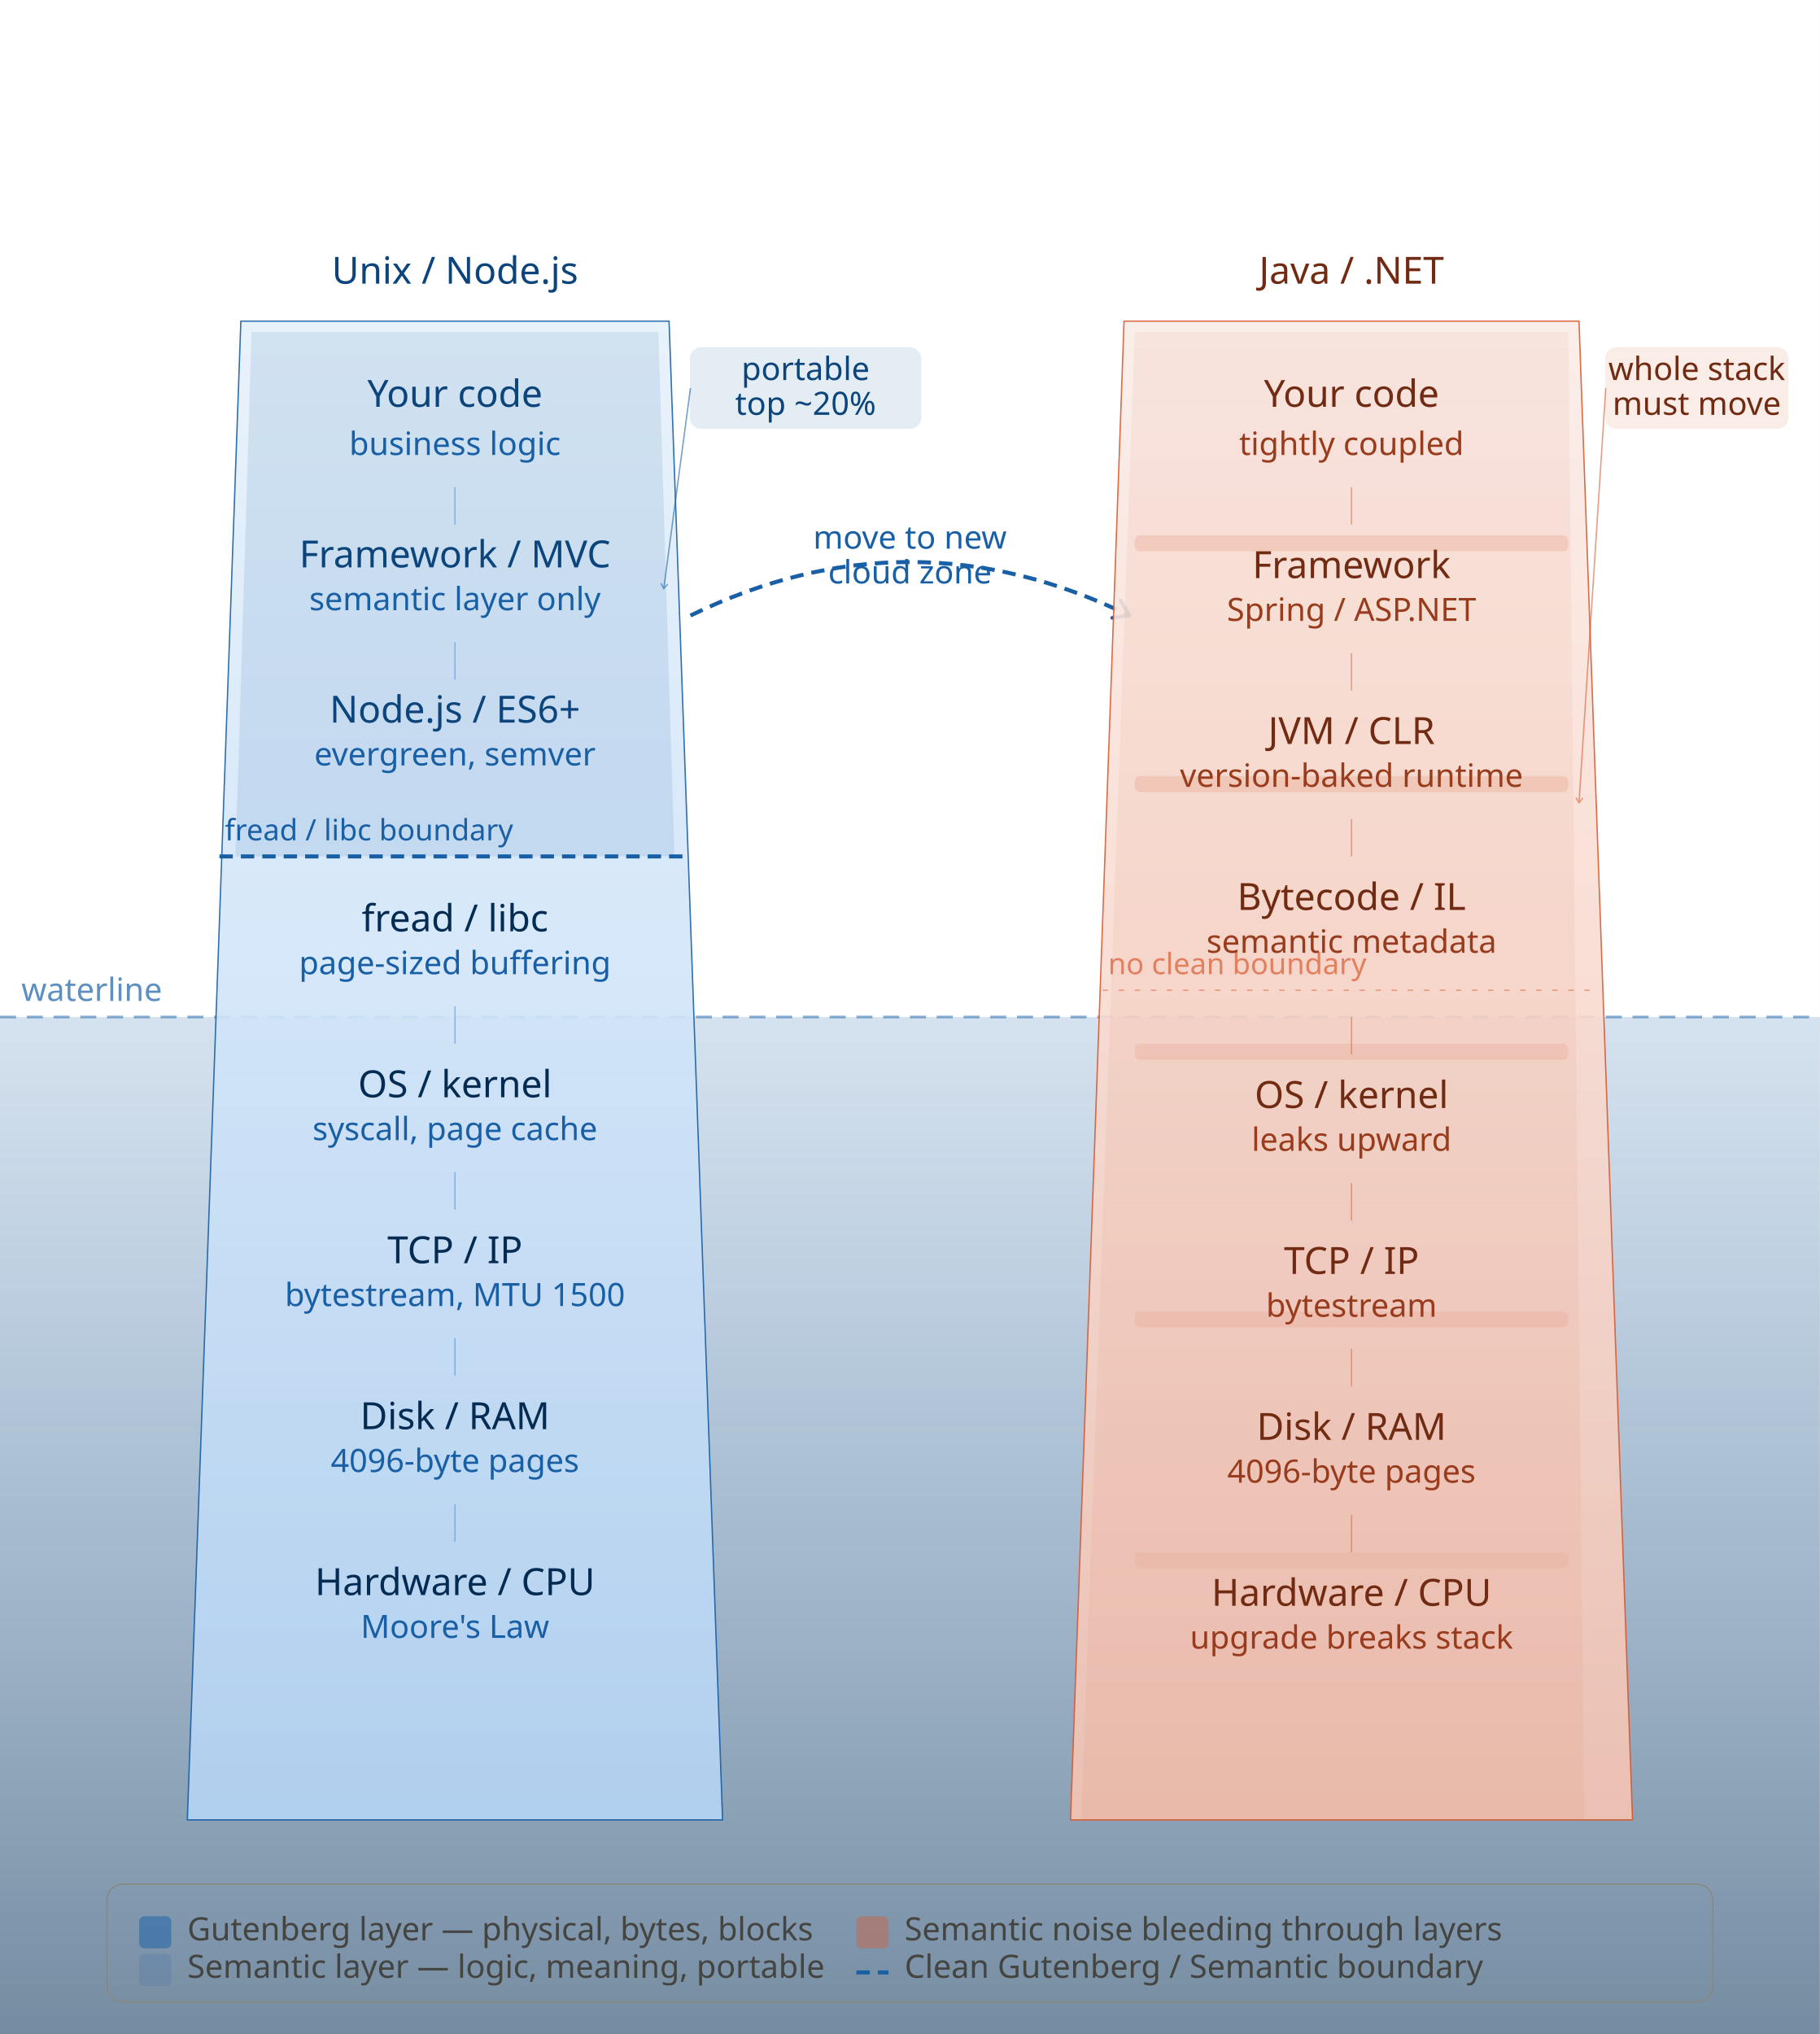
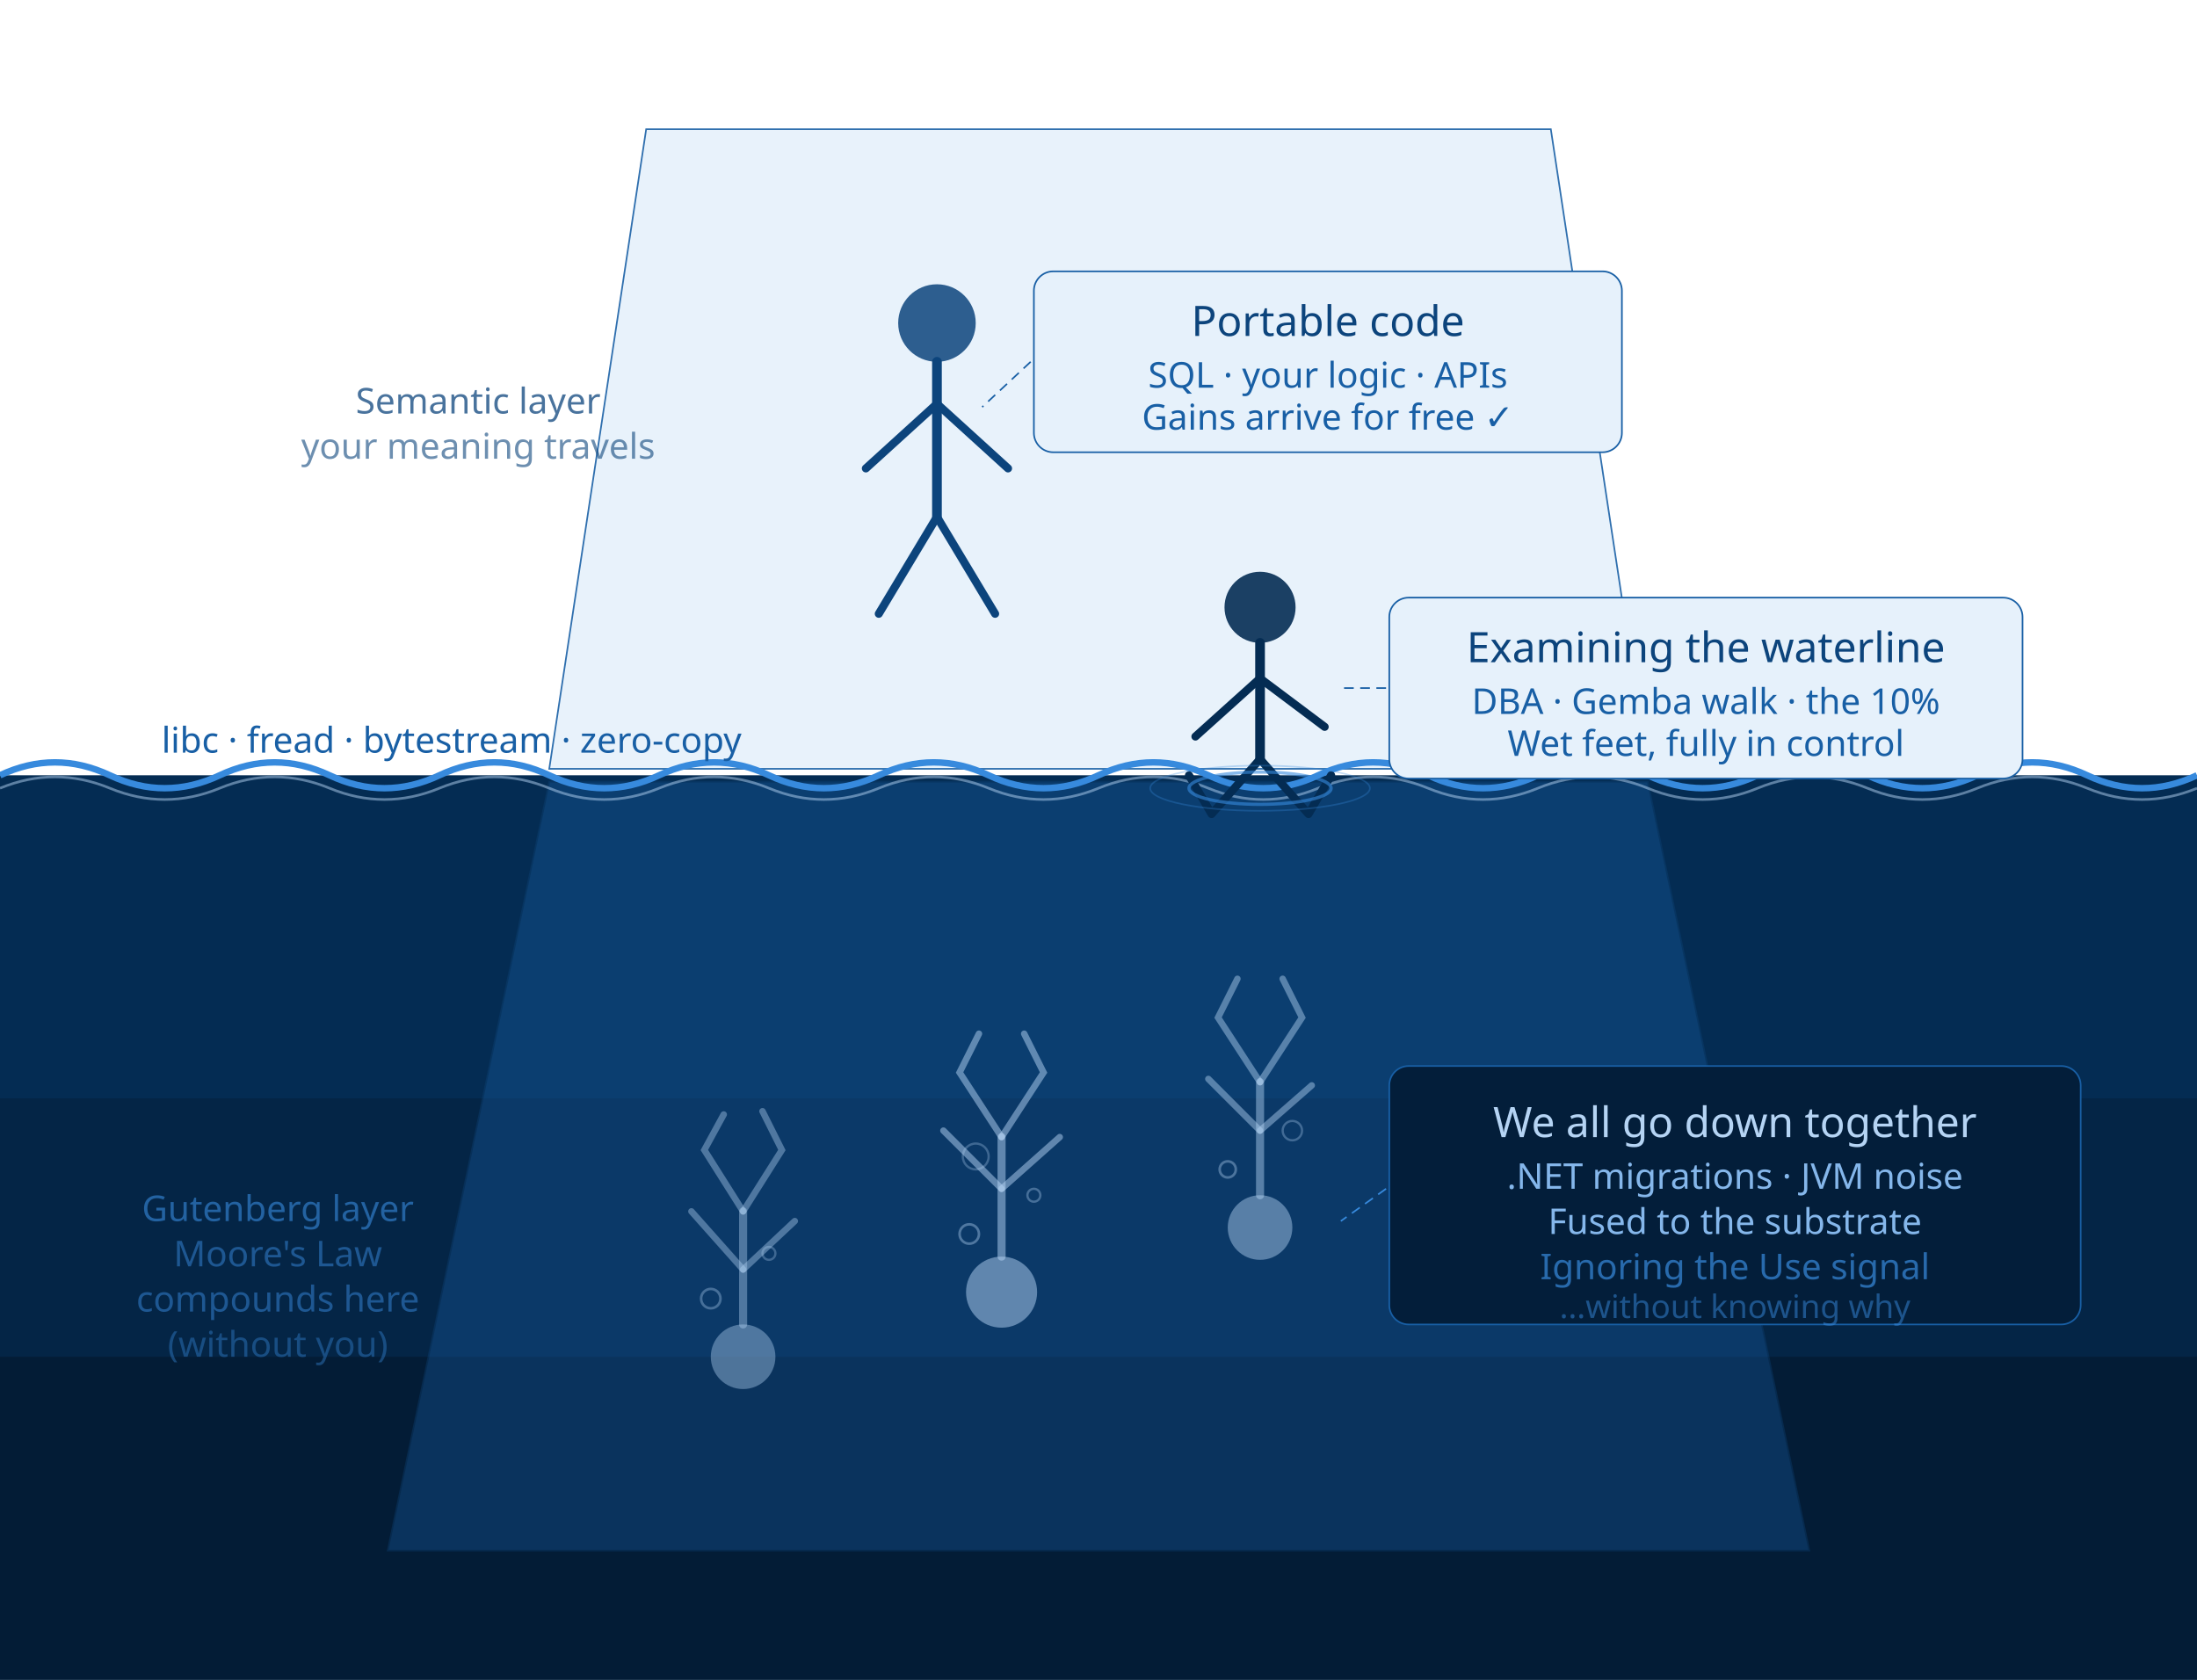
- <svg xmlns="http://www.w3.org/2000/svg" width="680" viewBox="0 0 680 760" role="img">
-   <defs>
-     <marker id="arrow" viewBox="0 0 10 10" refX="8" refY="5" markerWidth="6" markerHeight="6" orient="auto-start-reverse">
-       <path d="M2 1L8 5L2 9" fill="none" stroke="context-stroke" stroke-width="1.5" stroke-linecap="round" stroke-linejoin="round" />
-     </marker>
-     <linearGradient id="sea" x1="0" y1="0" x2="0" y2="1">
-       <stop offset="0%" stop-color="#185FA5" stop-opacity="0.18" />
-       <stop offset="100%" stop-color="#042C53" stop-opacity="0.55" />
-     </linearGradient>
-     <linearGradient id="ice-l" x1="0" y1="0" x2="0" y2="1">
-       <stop offset="0%" stop-color="#E6F1FB" />
-       <stop offset="100%" stop-color="#B5D4F4" />
-     </linearGradient>
-     <linearGradient id="ice-r" x1="0" y1="0" x2="0" y2="1">
-       <stop offset="0%" stop-color="#FAECE7" />
-       <stop offset="100%" stop-color="#F5C4B3" />
-     </linearGradient>
-     <clipPath id="clip-l">
-       <polygon points="90,120 250,120 270,680 70,680" />
-     </clipPath>
-     <clipPath id="clip-r">
-       <polygon points="420,120 590,120 610,680 400,680" />
-     </clipPath>
-   </defs>
-   <rect width="680" height="760" fill="#ffffff" />
-   <rect x="0" y="380" width="680" height="380" fill="url(#sea)" />
-   <line x1="0" y1="380" x2="680" y2="380" stroke="#185FA5" stroke-width="1" stroke-dasharray="6 4" opacity="0.5" />
-   <text font-family="system-ui,sans-serif" font-size="12" x="8" y="374" fill="#185FA5" opacity="0.7">waterline</text>
-   <polygon points="90,120 250,120 270,680 70,680" fill="url(#ice-l)" stroke="#185FA5" stroke-width="0.5" opacity="0.9" />
-   <polygon points="94,124 246,124 252,320 88,320" fill="#185FA5" opacity="0.12" clip-path="url(#clip-l)" />
-   <line x1="82" y1="320" x2="258" y2="320" stroke="#185FA5" stroke-width="1.5" stroke-dasharray="5 3" />
-   <text font-family="system-ui,sans-serif" font-size="11" x="84" y="314" fill="#185FA5">fread / libc boundary</text>
-   <text font-family="system-ui,sans-serif" font-size="14" font-weight="500" x="170" y="152" text-anchor="middle" fill="#0C447C">Your code</text>
-   <text font-family="system-ui,sans-serif" font-size="12" x="170" y="170" text-anchor="middle" fill="#185FA5">business logic</text>
-   <line x1="170" y1="182" x2="170" y2="196" stroke="#378ADD" stroke-width="0.5" opacity="0.5" />
-   <text font-family="system-ui,sans-serif" font-size="14" font-weight="500" x="170" y="212" text-anchor="middle" fill="#0C447C">Framework / MVC</text>
-   <text font-family="system-ui,sans-serif" font-size="12" x="170" y="228" text-anchor="middle" fill="#185FA5">semantic layer only</text>
-   <line x1="170" y1="240" x2="170" y2="254" stroke="#378ADD" stroke-width="0.5" opacity="0.5" />
-   <text font-family="system-ui,sans-serif" font-size="14" font-weight="500" x="170" y="270" text-anchor="middle" fill="#0C447C">Node.js / ES6+</text>
-   <text font-family="system-ui,sans-serif" font-size="12" x="170" y="286" text-anchor="middle" fill="#185FA5">evergreen, semver</text>
-   <text font-family="system-ui,sans-serif" font-size="14" font-weight="500" x="170" y="348" text-anchor="middle" fill="#042C53">fread / libc</text>
-   <text font-family="system-ui,sans-serif" font-size="12" x="170" y="364" text-anchor="middle" fill="#185FA5">page-sized buffering</text>
-   <line x1="170" y1="376" x2="170" y2="390" stroke="#378ADD" stroke-width="0.5" opacity="0.5" />
-   <text font-family="system-ui,sans-serif" font-size="14" font-weight="500" x="170" y="410" text-anchor="middle" fill="#042C53">OS / kernel</text>
-   <text font-family="system-ui,sans-serif" font-size="12" x="170" y="426" text-anchor="middle" fill="#185FA5">syscall, page cache</text>
-   <line x1="170" y1="438" x2="170" y2="452" stroke="#378ADD" stroke-width="0.5" opacity="0.5" />
-   <text font-family="system-ui,sans-serif" font-size="14" font-weight="500" x="170" y="472" text-anchor="middle" fill="#042C53">TCP / IP</text>
-   <text font-family="system-ui,sans-serif" font-size="12" x="170" y="488" text-anchor="middle" fill="#185FA5">bytestream, MTU 1500</text>
-   <line x1="170" y1="500" x2="170" y2="514" stroke="#378ADD" stroke-width="0.5" opacity="0.5" />
-   <text font-family="system-ui,sans-serif" font-size="14" font-weight="500" x="170" y="534" text-anchor="middle" fill="#042C53">Disk / RAM</text>
-   <text font-family="system-ui,sans-serif" font-size="12" x="170" y="550" text-anchor="middle" fill="#185FA5">4096-byte pages</text>
-   <line x1="170" y1="562" x2="170" y2="576" stroke="#378ADD" stroke-width="0.5" opacity="0.5" />
-   <text font-family="system-ui,sans-serif" font-size="14" font-weight="500" x="170" y="596" text-anchor="middle" fill="#042C53">Hardware / CPU</text>
-   <text font-family="system-ui,sans-serif" font-size="12" x="170" y="612" text-anchor="middle" fill="#185FA5">Moore's Law</text>
-   <text font-family="system-ui,sans-serif" font-size="14" font-weight="500" x="170" y="106" text-anchor="middle" fill="#0C447C">Unix / Node.js</text>
-   <rect x="258" y="130" width="86" height="30" rx="4" fill="#185FA5" opacity="0.12" stroke="#185FA5" stroke-width="0.5" />
-   <text font-family="system-ui,sans-serif" font-size="12" x="301" y="142" text-anchor="middle" fill="#0C447C">portable</text>
-   <text font-family="system-ui,sans-serif" font-size="12" x="301" y="155" text-anchor="middle" fill="#0C447C">top ~20%</text>
-   <line x1="258" y1="145" x2="248" y2="220" stroke="#185FA5" stroke-width="0.5" opacity="0.6" marker-end="url(#arrow)" />
-   <path d="M 258 230 Q 340 190 422 230" fill="none" stroke="#185FA5" stroke-width="1.5" stroke-dasharray="5 3" marker-end="url(#arrow)" />
-   <text font-family="system-ui,sans-serif" font-size="12" x="340" y="205" text-anchor="middle" fill="#185FA5">move to new</text>
-   <text font-family="system-ui,sans-serif" font-size="12" x="340" y="218" text-anchor="middle" fill="#185FA5">cloud zone</text>
-   <polygon points="420,120 590,120 610,680 400,680" fill="url(#ice-r)" stroke="#D85A30" stroke-width="0.5" opacity="0.9" />
-   <polygon points="424,124 586,124 592,680 404,680" fill="#D85A30" opacity="0.07" clip-path="url(#clip-r)" />
-   <rect x="424" y="200" width="162" height="6" rx="2" fill="#D85A30" opacity="0.15" />
-   <rect x="424" y="290" width="162" height="6" rx="2" fill="#D85A30" opacity="0.15" />
-   <rect x="424" y="390" width="162" height="6" rx="2" fill="#D85A30" opacity="0.12" />
-   <rect x="424" y="490" width="162" height="6" rx="2" fill="#D85A30" opacity="0.10" />
-   <rect x="424" y="580" width="162" height="6" rx="2" fill="#D85A30" opacity="0.08" />
-   <line x1="412" y1="370" x2="598" y2="370" stroke="#D85A30" stroke-width="0.5" stroke-dasharray="2 4" opacity="0.5" />
-   <text font-family="system-ui,sans-serif" font-size="11" x="414" y="364" fill="#D85A30" opacity="0.7">no clean boundary</text>
-   <text font-family="system-ui,sans-serif" font-size="14" font-weight="500" x="505" y="152" text-anchor="middle" fill="#712B13">Your code</text>
-   <text font-family="system-ui,sans-serif" font-size="12" x="505" y="170" text-anchor="middle" fill="#993C1D">tightly coupled</text>
-   <line x1="505" y1="182" x2="505" y2="196" stroke="#D85A30" stroke-width="0.5" opacity="0.5" />
-   <text font-family="system-ui,sans-serif" font-size="14" font-weight="500" x="505" y="216" text-anchor="middle" fill="#712B13">Framework</text>
-   <text font-family="system-ui,sans-serif" font-size="12" x="505" y="232" text-anchor="middle" fill="#993C1D">Spring / ASP.NET</text>
-   <line x1="505" y1="244" x2="505" y2="258" stroke="#D85A30" stroke-width="0.5" opacity="0.5" />
-   <text font-family="system-ui,sans-serif" font-size="14" font-weight="500" x="505" y="278" text-anchor="middle" fill="#712B13">JVM / CLR</text>
-   <text font-family="system-ui,sans-serif" font-size="12" x="505" y="294" text-anchor="middle" fill="#993C1D">version-baked runtime</text>
-   <line x1="505" y1="306" x2="505" y2="320" stroke="#D85A30" stroke-width="0.5" opacity="0.5" />
-   <text font-family="system-ui,sans-serif" font-size="14" font-weight="500" x="505" y="340" text-anchor="middle" fill="#712B13">Bytecode / IL</text>
-   <text font-family="system-ui,sans-serif" font-size="12" x="505" y="356" text-anchor="middle" fill="#993C1D">semantic metadata</text>
-   <line x1="505" y1="380" x2="505" y2="394" stroke="#D85A30" stroke-width="0.5" opacity="0.5" />
-   <text font-family="system-ui,sans-serif" font-size="14" font-weight="500" x="505" y="414" text-anchor="middle" fill="#712B13">OS / kernel</text>
-   <text font-family="system-ui,sans-serif" font-size="12" x="505" y="430" text-anchor="middle" fill="#993C1D">leaks upward</text>
-   <line x1="505" y1="442" x2="505" y2="456" stroke="#D85A30" stroke-width="0.5" opacity="0.5" />
-   <text font-family="system-ui,sans-serif" font-size="14" font-weight="500" x="505" y="476" text-anchor="middle" fill="#712B13">TCP / IP</text>
-   <text font-family="system-ui,sans-serif" font-size="12" x="505" y="492" text-anchor="middle" fill="#993C1D">bytestream</text>
-   <line x1="505" y1="504" x2="505" y2="518" stroke="#D85A30" stroke-width="0.5" opacity="0.5" />
-   <text font-family="system-ui,sans-serif" font-size="14" font-weight="500" x="505" y="538" text-anchor="middle" fill="#712B13">Disk / RAM</text>
-   <text font-family="system-ui,sans-serif" font-size="12" x="505" y="554" text-anchor="middle" fill="#993C1D">4096-byte pages</text>
-   <line x1="505" y1="566" x2="505" y2="580" stroke="#D85A30" stroke-width="0.5" opacity="0.5" />
-   <text font-family="system-ui,sans-serif" font-size="14" font-weight="500" x="505" y="600" text-anchor="middle" fill="#712B13">Hardware / CPU</text>
-   <text font-family="system-ui,sans-serif" font-size="12" x="505" y="616" text-anchor="middle" fill="#993C1D">upgrade breaks stack</text>
-   <text font-family="system-ui,sans-serif" font-size="14" font-weight="500" x="505" y="106" text-anchor="middle" fill="#712B13">Java / .NET</text>
-   <rect x="600" y="130" width="68" height="30" rx="4" fill="#D85A30" opacity="0.12" stroke="#D85A30" stroke-width="0.5" />
-   <text font-family="system-ui,sans-serif" font-size="12" x="634" y="142" text-anchor="middle" fill="#712B13">whole stack</text>
-   <text font-family="system-ui,sans-serif" font-size="12" x="634" y="155" text-anchor="middle" fill="#712B13">must move</text>
-   <line x1="600" y1="145" x2="590" y2="300" stroke="#D85A30" stroke-width="0.5" opacity="0.6" marker-end="url(#arrow)" />
-   <rect x="40" y="704" width="600" height="44" rx="6" fill="none" stroke="#888780" stroke-width="0.5" />
-   <rect x="52" y="716" width="12" height="12" rx="2" fill="#185FA5" opacity="0.5" />
-   <text font-family="system-ui,sans-serif" font-size="12" x="70" y="725" fill="#444441">Gutenberg layer — physical, bytes, blocks</text>
-   <rect x="52" y="730" width="12" height="12" rx="2" fill="#185FA5" opacity="0.15" />
-   <text font-family="system-ui,sans-serif" font-size="12" x="70" y="739" fill="#444441">Semantic layer — logic, meaning, portable</text>
-   <rect x="320" y="716" width="12" height="12" rx="2" fill="#D85A30" opacity="0.4" />
-   <text font-family="system-ui,sans-serif" font-size="12" x="338" y="725" fill="#444441">Semantic noise bleeding through layers</text>
-   <line x1="320" y1="737" x2="332" y2="737" stroke="#185FA5" stroke-width="1.5" stroke-dasharray="5 3" />
-   <text font-family="system-ui,sans-serif" font-size="12" x="338" y="739" fill="#444441">Clean Gutenberg / Semantic boundary</text>
+ <svg xmlns="http://www.w3.org/2000/svg" width="680" viewBox="0 0 680 520" role="img">
+   <rect x="0" y="0" width="680" height="240" fill="#ffffff" />
+   <rect x="0" y="240" width="680" height="280" fill="#042C53" />
+   <rect x="0" y="340" width="680" height="180" fill="#031E3A" opacity="0.5" />
+   <rect x="0" y="420" width="680" height="100" fill="#020F1E" opacity="0.4" />
+   <polygon points="200,40 480,40 510,238 170,238" fill="#E6F1FB" stroke="#185FA5" stroke-width="0.5" opacity="0.9" />
+   <polygon points="170,242 510,242 560,480 120,480" fill="#185FA5" stroke="#0C447C" stroke-width="0.5" opacity="0.35" />
+   <path d="M0,240 Q17,232 34,240 Q51,248 68,240 Q85,232 102,240 Q119,248 136,240 Q153,232 170,240 Q187,248 204,240 Q221,232 238,240 Q255,248 272,240 Q289,232 306,240 Q323,248 340,240 Q357,232 374,240 Q391,248 408,240 Q425,232 442,240 Q459,248 476,240 Q493,232 510,240 Q527,248 544,240 Q561,232 578,240 Q595,248 612,240 Q629,232 646,240 Q663,248 680,240" fill="none" stroke="#378ADD" stroke-width="2" />
+   <path d="M0,244 Q17,237 34,244 Q51,251 68,244 Q85,237 102,244 Q119,251 136,244 Q153,237 170,244 Q187,251 204,244 Q221,237 238,244 Q255,251 272,244 Q289,237 306,244 Q323,251 340,244 Q357,237 374,244 Q391,251 408,244 Q425,237 442,244 Q459,251 476,244 Q493,237 510,244 Q527,251 544,244 Q561,237 578,244 Q595,251 612,244 Q629,237 646,244 Q663,251 680,244" fill="none" stroke="#B5D4F4" stroke-width="0.8" opacity="0.5" />
+   <text font-family="system-ui,sans-serif" font-size="11" x="50" y="233" fill="#185FA5">libc · fread · bytestream · zero-copy</text>
+   <circle cx="290" cy="100" r="12" fill="#0C447C" opacity="0.85" />
+   <line x1="290" y1="112" x2="290" y2="160" stroke="#0C447C" stroke-width="3" stroke-linecap="round" />
+   <line x1="290" y1="125" x2="268" y2="145" stroke="#0C447C" stroke-width="2.5" stroke-linecap="round" />
+   <line x1="290" y1="125" x2="312" y2="145" stroke="#0C447C" stroke-width="2.5" stroke-linecap="round" />
+   <line x1="290" y1="160" x2="272" y2="190" stroke="#0C447C" stroke-width="2.5" stroke-linecap="round" />
+   <line x1="290" y1="160" x2="308" y2="190" stroke="#0C447C" stroke-width="2.5" stroke-linecap="round" />
+   <rect x="320" y="84" width="182" height="56" rx="6" fill="#E6F1FB" stroke="#185FA5" stroke-width="0.5" />
+   <text font-family="system-ui,sans-serif" font-weight="500" font-size="13" x="411" y="104" text-anchor="middle" fill="#0C447C">Portable code</text>
+   <text font-family="system-ui,sans-serif" font-size="11" x="411" y="120" text-anchor="middle" fill="#185FA5">SQL · your logic · APIs</text>
+   <text font-family="system-ui,sans-serif" font-size="11" x="411" y="133" text-anchor="middle" fill="#185FA5">Gains arrive for free ✓</text>
+   <line x1="319" y1="112" x2="304" y2="126" stroke="#185FA5" stroke-width="0.5" stroke-dasharray="3 2" />
+   <text font-family="system-ui,sans-serif" font-size="11" x="148" y="128" text-anchor="middle" fill="#0C447C" opacity="0.75">Semantic layer</text>
+   <text font-family="system-ui,sans-serif" font-size="11" x="148" y="142" text-anchor="middle" fill="#0C447C" opacity="0.6">your meaning travels</text>
+   <circle cx="390" cy="188" r="11" fill="#042C53" opacity="0.9" />
+   <line x1="390" y1="199" x2="390" y2="235" stroke="#042C53" stroke-width="3" stroke-linecap="round" />
+   <line x1="390" y1="210" x2="370" y2="228" stroke="#042C53" stroke-width="2.5" stroke-linecap="round" />
+   <line x1="390" y1="210" x2="410" y2="225" stroke="#042C53" stroke-width="2.5" stroke-linecap="round" />
+   <path d="M390 235 L375 252 L368 240" fill="none" stroke="#042C53" stroke-width="2.5" stroke-linecap="round" stroke-linejoin="round" />
+   <path d="M390 235 L405 252 L412 240" fill="none" stroke="#042C53" stroke-width="2.5" stroke-linecap="round" stroke-linejoin="round" />
+   <ellipse cx="390" cy="244" rx="22" ry="5" fill="none" stroke="#378ADD" stroke-width="1" opacity="0.6" />
+   <ellipse cx="390" cy="244" rx="34" ry="7" fill="none" stroke="#378ADD" stroke-width="0.5" opacity="0.3" />
+   <rect x="430" y="185" width="196" height="56" rx="6" fill="#E6F1FB" stroke="#185FA5" stroke-width="0.5" />
+   <text font-family="system-ui,sans-serif" font-weight="500" font-size="13" x="528" y="205" text-anchor="middle" fill="#0C447C">Examining the waterline</text>
+   <text font-family="system-ui,sans-serif" font-size="11" x="528" y="221" text-anchor="middle" fill="#185FA5">DBA · Gemba walk · the 10%</text>
+   <text font-family="system-ui,sans-serif" font-size="11" x="528" y="234" text-anchor="middle" fill="#185FA5">Wet feet, fully in control</text>
+   <line x1="429" y1="213" x2="415" y2="213" stroke="#185FA5" stroke-width="0.5" stroke-dasharray="3 2" />
+   <circle cx="230" cy="420" r="10" fill="#B5D4F4" opacity="0.4" />
+   <line x1="230" y1="410" x2="230" y2="375" stroke="#B5D4F4" stroke-width="2.5" stroke-linecap="round" opacity="0.4" />
+   <line x1="230" y1="393" x2="214" y2="375" stroke="#B5D4F4" stroke-width="2" stroke-linecap="round" opacity="0.4" />
+   <line x1="230" y1="393" x2="246" y2="378" stroke="#B5D4F4" stroke-width="2" stroke-linecap="round" opacity="0.4" />
+   <path d="M230 375 L218 356 L224 345" fill="none" stroke="#B5D4F4" stroke-width="2" stroke-linecap="round" opacity="0.4" />
+   <path d="M230 375 L242 356 L236 344" fill="none" stroke="#B5D4F4" stroke-width="2" stroke-linecap="round" opacity="0.4" />
+   <circle cx="220" cy="402" r="3" fill="none" stroke="#B5D4F4" stroke-width="0.8" opacity="0.35" />
+   <circle cx="238" cy="388" r="2" fill="none" stroke="#B5D4F4" stroke-width="0.7" opacity="0.3" />
+   <circle cx="310" cy="400" r="11" fill="#B5D4F4" opacity="0.5" />
+   <line x1="310" y1="389" x2="310" y2="352" stroke="#B5D4F4" stroke-width="2.5" stroke-linecap="round" opacity="0.5" />
+   <line x1="310" y1="368" x2="292" y2="350" stroke="#B5D4F4" stroke-width="2" stroke-linecap="round" opacity="0.5" />
+   <line x1="310" y1="368" x2="328" y2="352" stroke="#B5D4F4" stroke-width="2" stroke-linecap="round" opacity="0.5" />
+   <path d="M310 352 L297 332 L303 320" fill="none" stroke="#B5D4F4" stroke-width="2" stroke-linecap="round" opacity="0.5" />
+   <path d="M310 352 L323 332 L317 320" fill="none" stroke="#B5D4F4" stroke-width="2" stroke-linecap="round" opacity="0.5" />
+   <circle cx="300" cy="382" r="3" fill="none" stroke="#B5D4F4" stroke-width="0.8" opacity="0.4" />
+   <circle cx="320" cy="370" r="2" fill="none" stroke="#B5D4F4" stroke-width="0.7" opacity="0.35" />
+   <circle cx="302" cy="358" r="4" fill="none" stroke="#B5D4F4" stroke-width="0.7" opacity="0.3" />
+   <circle cx="390" cy="380" r="10" fill="#B5D4F4" opacity="0.45" />
+   <line x1="390" y1="370" x2="390" y2="335" stroke="#B5D4F4" stroke-width="2.5" stroke-linecap="round" opacity="0.45" />
+   <line x1="390" y1="350" x2="374" y2="334" stroke="#B5D4F4" stroke-width="2" stroke-linecap="round" opacity="0.45" />
+   <line x1="390" y1="350" x2="406" y2="336" stroke="#B5D4F4" stroke-width="2" stroke-linecap="round" opacity="0.45" />
+   <path d="M390 335 L377 315 L383 303" fill="none" stroke="#B5D4F4" stroke-width="2" stroke-linecap="round" opacity="0.45" />
+   <path d="M390 335 L403 315 L397 303" fill="none" stroke="#B5D4F4" stroke-width="2" stroke-linecap="round" opacity="0.45" />
+   <circle cx="380" cy="362" r="2.5" fill="none" stroke="#B5D4F4" stroke-width="0.8" opacity="0.38" />
+   <circle cx="400" cy="350" r="3" fill="none" stroke="#B5D4F4" stroke-width="0.7" opacity="0.32" />
+   <rect x="430" y="330" width="214" height="80" rx="6" fill="#031E3A" stroke="#185FA5" stroke-width="0.5" />
+   <text font-family="system-ui,sans-serif" font-weight="500" font-size="13" x="537" y="352" text-anchor="middle" fill="#B5D4F4">We all go down together</text>
+   <text font-family="system-ui,sans-serif" font-size="11" x="537" y="368" text-anchor="middle" fill="#85B7EB">.NET migrations · JVM noise</text>
+   <text font-family="system-ui,sans-serif" font-size="11" x="537" y="382" text-anchor="middle" fill="#85B7EB">Fused to the substrate</text>
+   <text font-family="system-ui,sans-serif" font-size="11" x="537" y="396" text-anchor="middle" fill="#378ADD" opacity="0.7">Ignoring the Use signal</text>
+   <text font-family="system-ui,sans-serif" font-size="10" x="537" y="408" text-anchor="middle" fill="#378ADD" opacity="0.5">...without knowing why</text>
+   <line x1="429" y1="368" x2="415" y2="378" stroke="#378ADD" stroke-width="0.5" stroke-dasharray="3 2" />
+   <text font-family="system-ui,sans-serif" font-size="11" x="86" y="378" text-anchor="middle" fill="#378ADD" opacity="0.6">Gutenberg layer</text>
+   <text font-family="system-ui,sans-serif" font-size="11" x="86" y="392" text-anchor="middle" fill="#378ADD" opacity="0.5">Moore's Law</text>
+   <text font-family="system-ui,sans-serif" font-size="11" x="86" y="406" text-anchor="middle" fill="#378ADD" opacity="0.5">compounds here</text>
+   <text font-family="system-ui,sans-serif" font-size="11" x="86" y="420" text-anchor="middle" fill="#378ADD" opacity="0.4">(without you)</text>
</svg>
